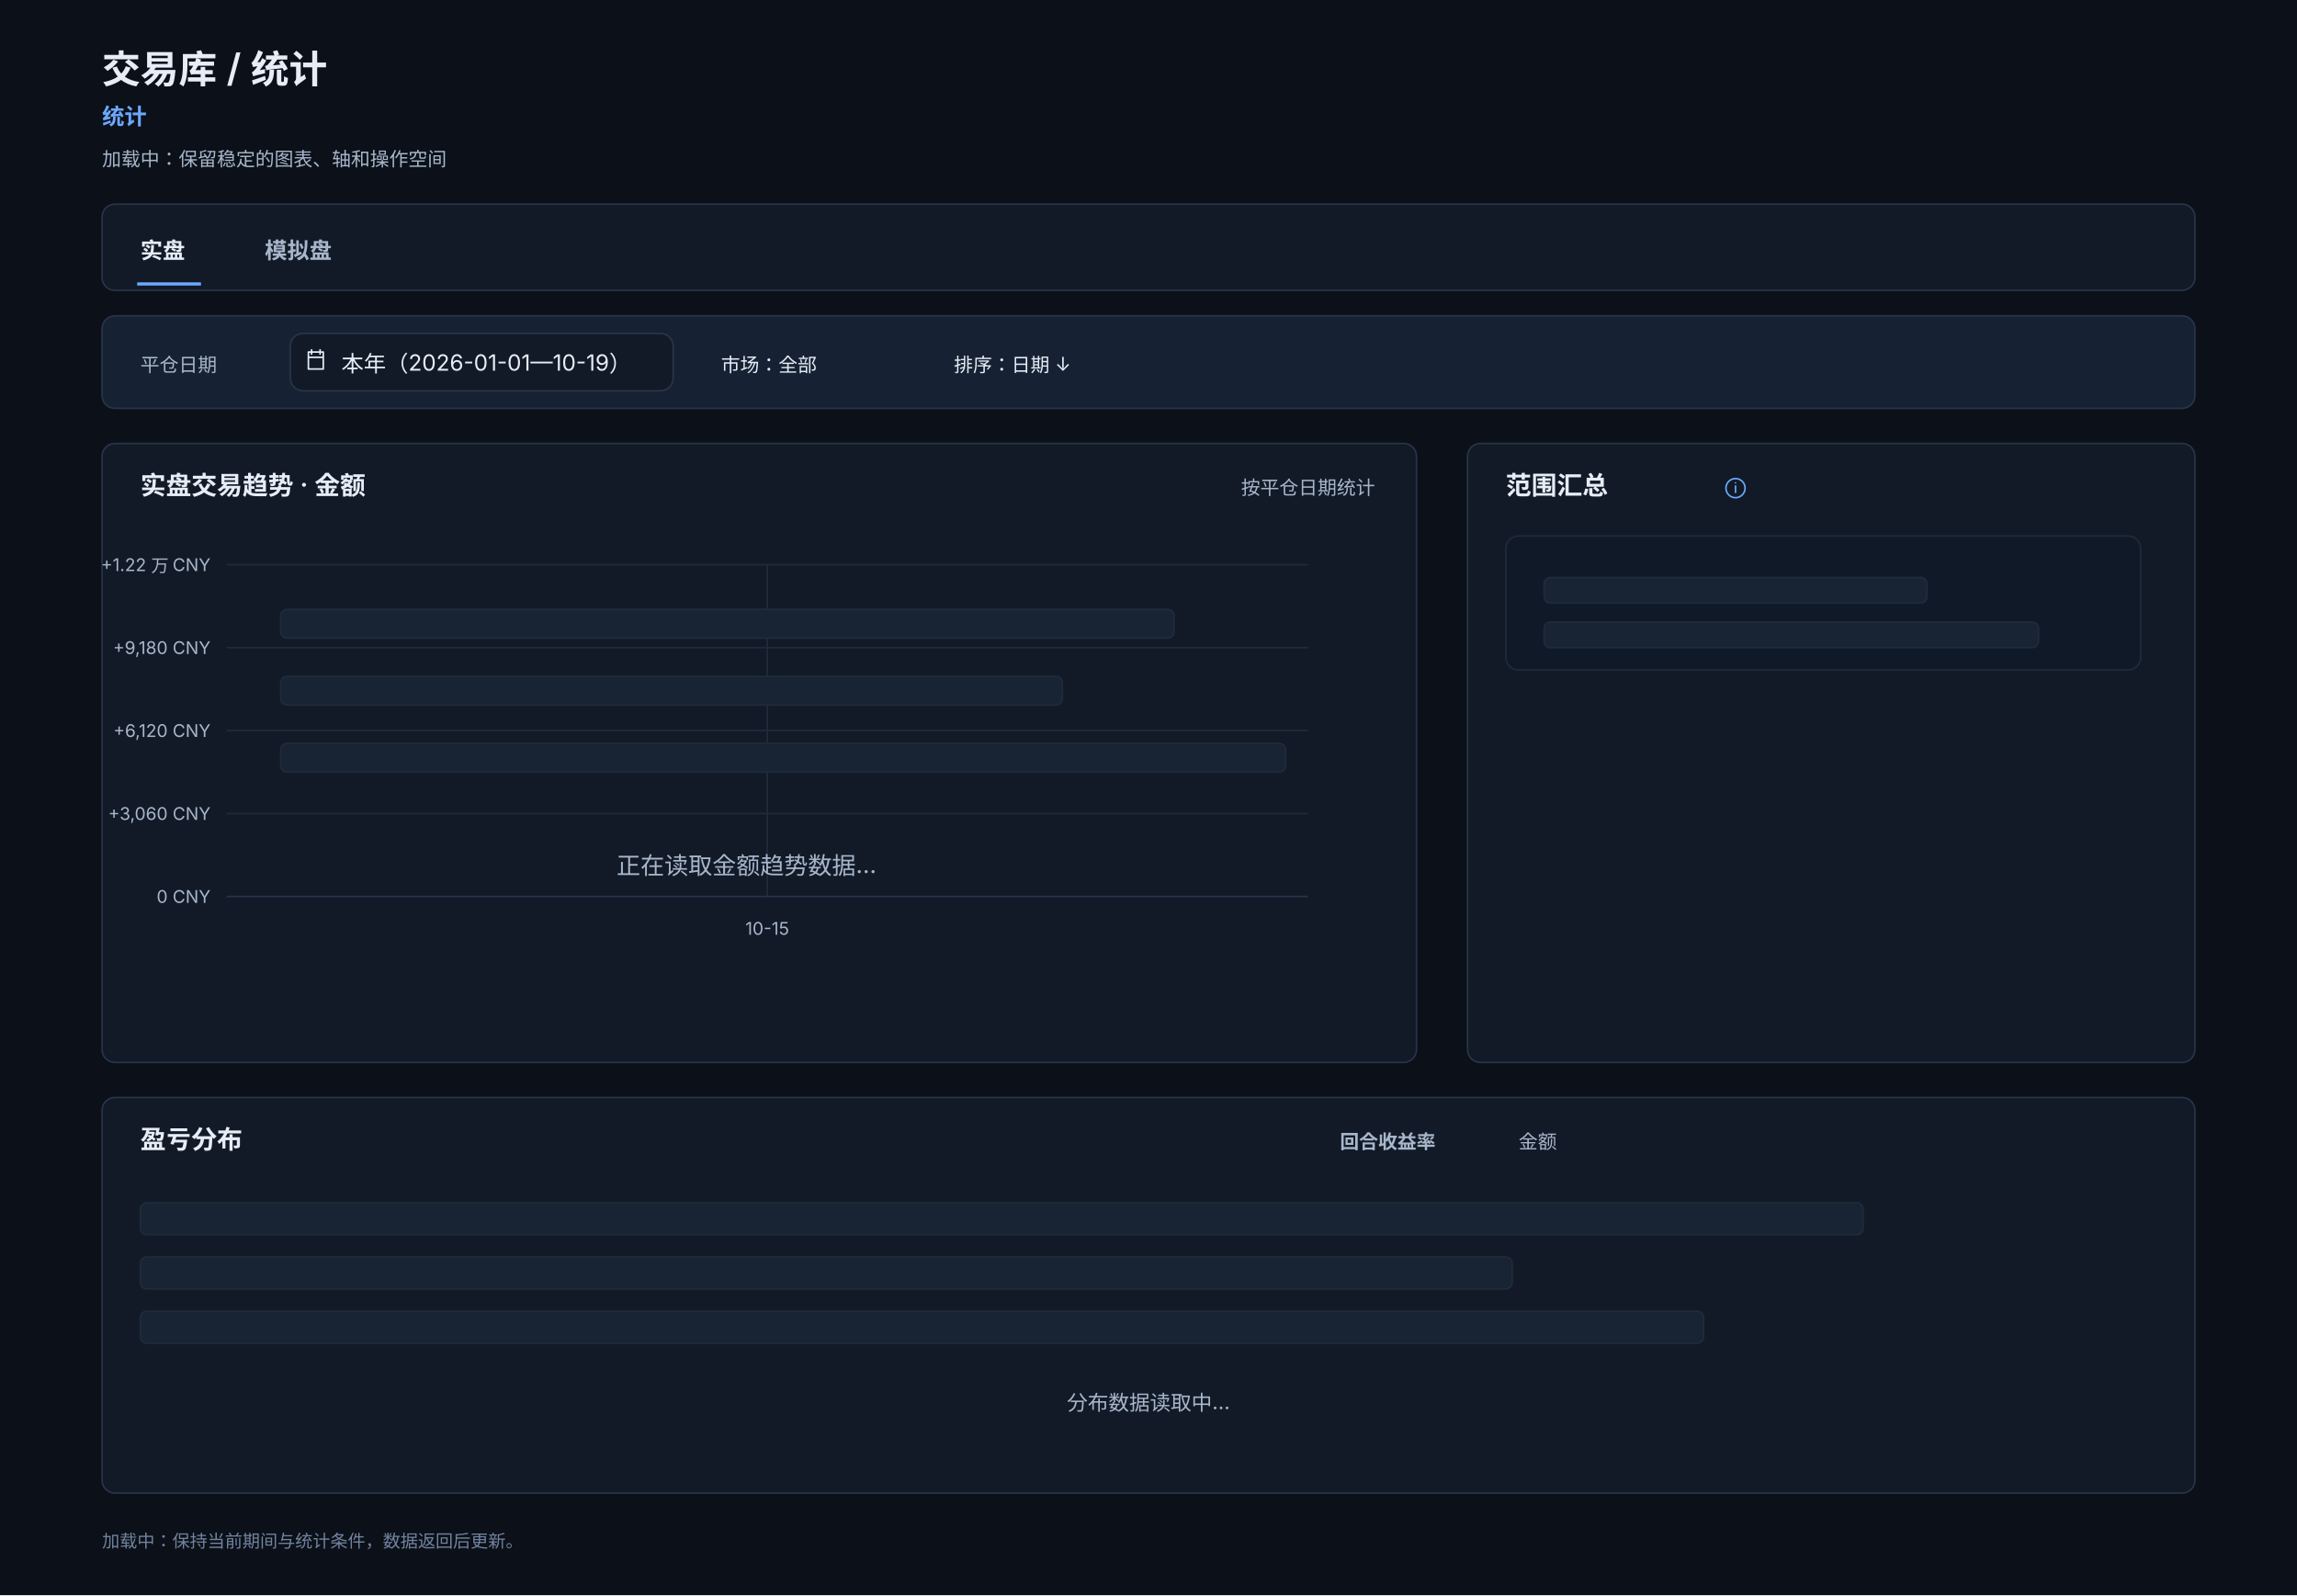
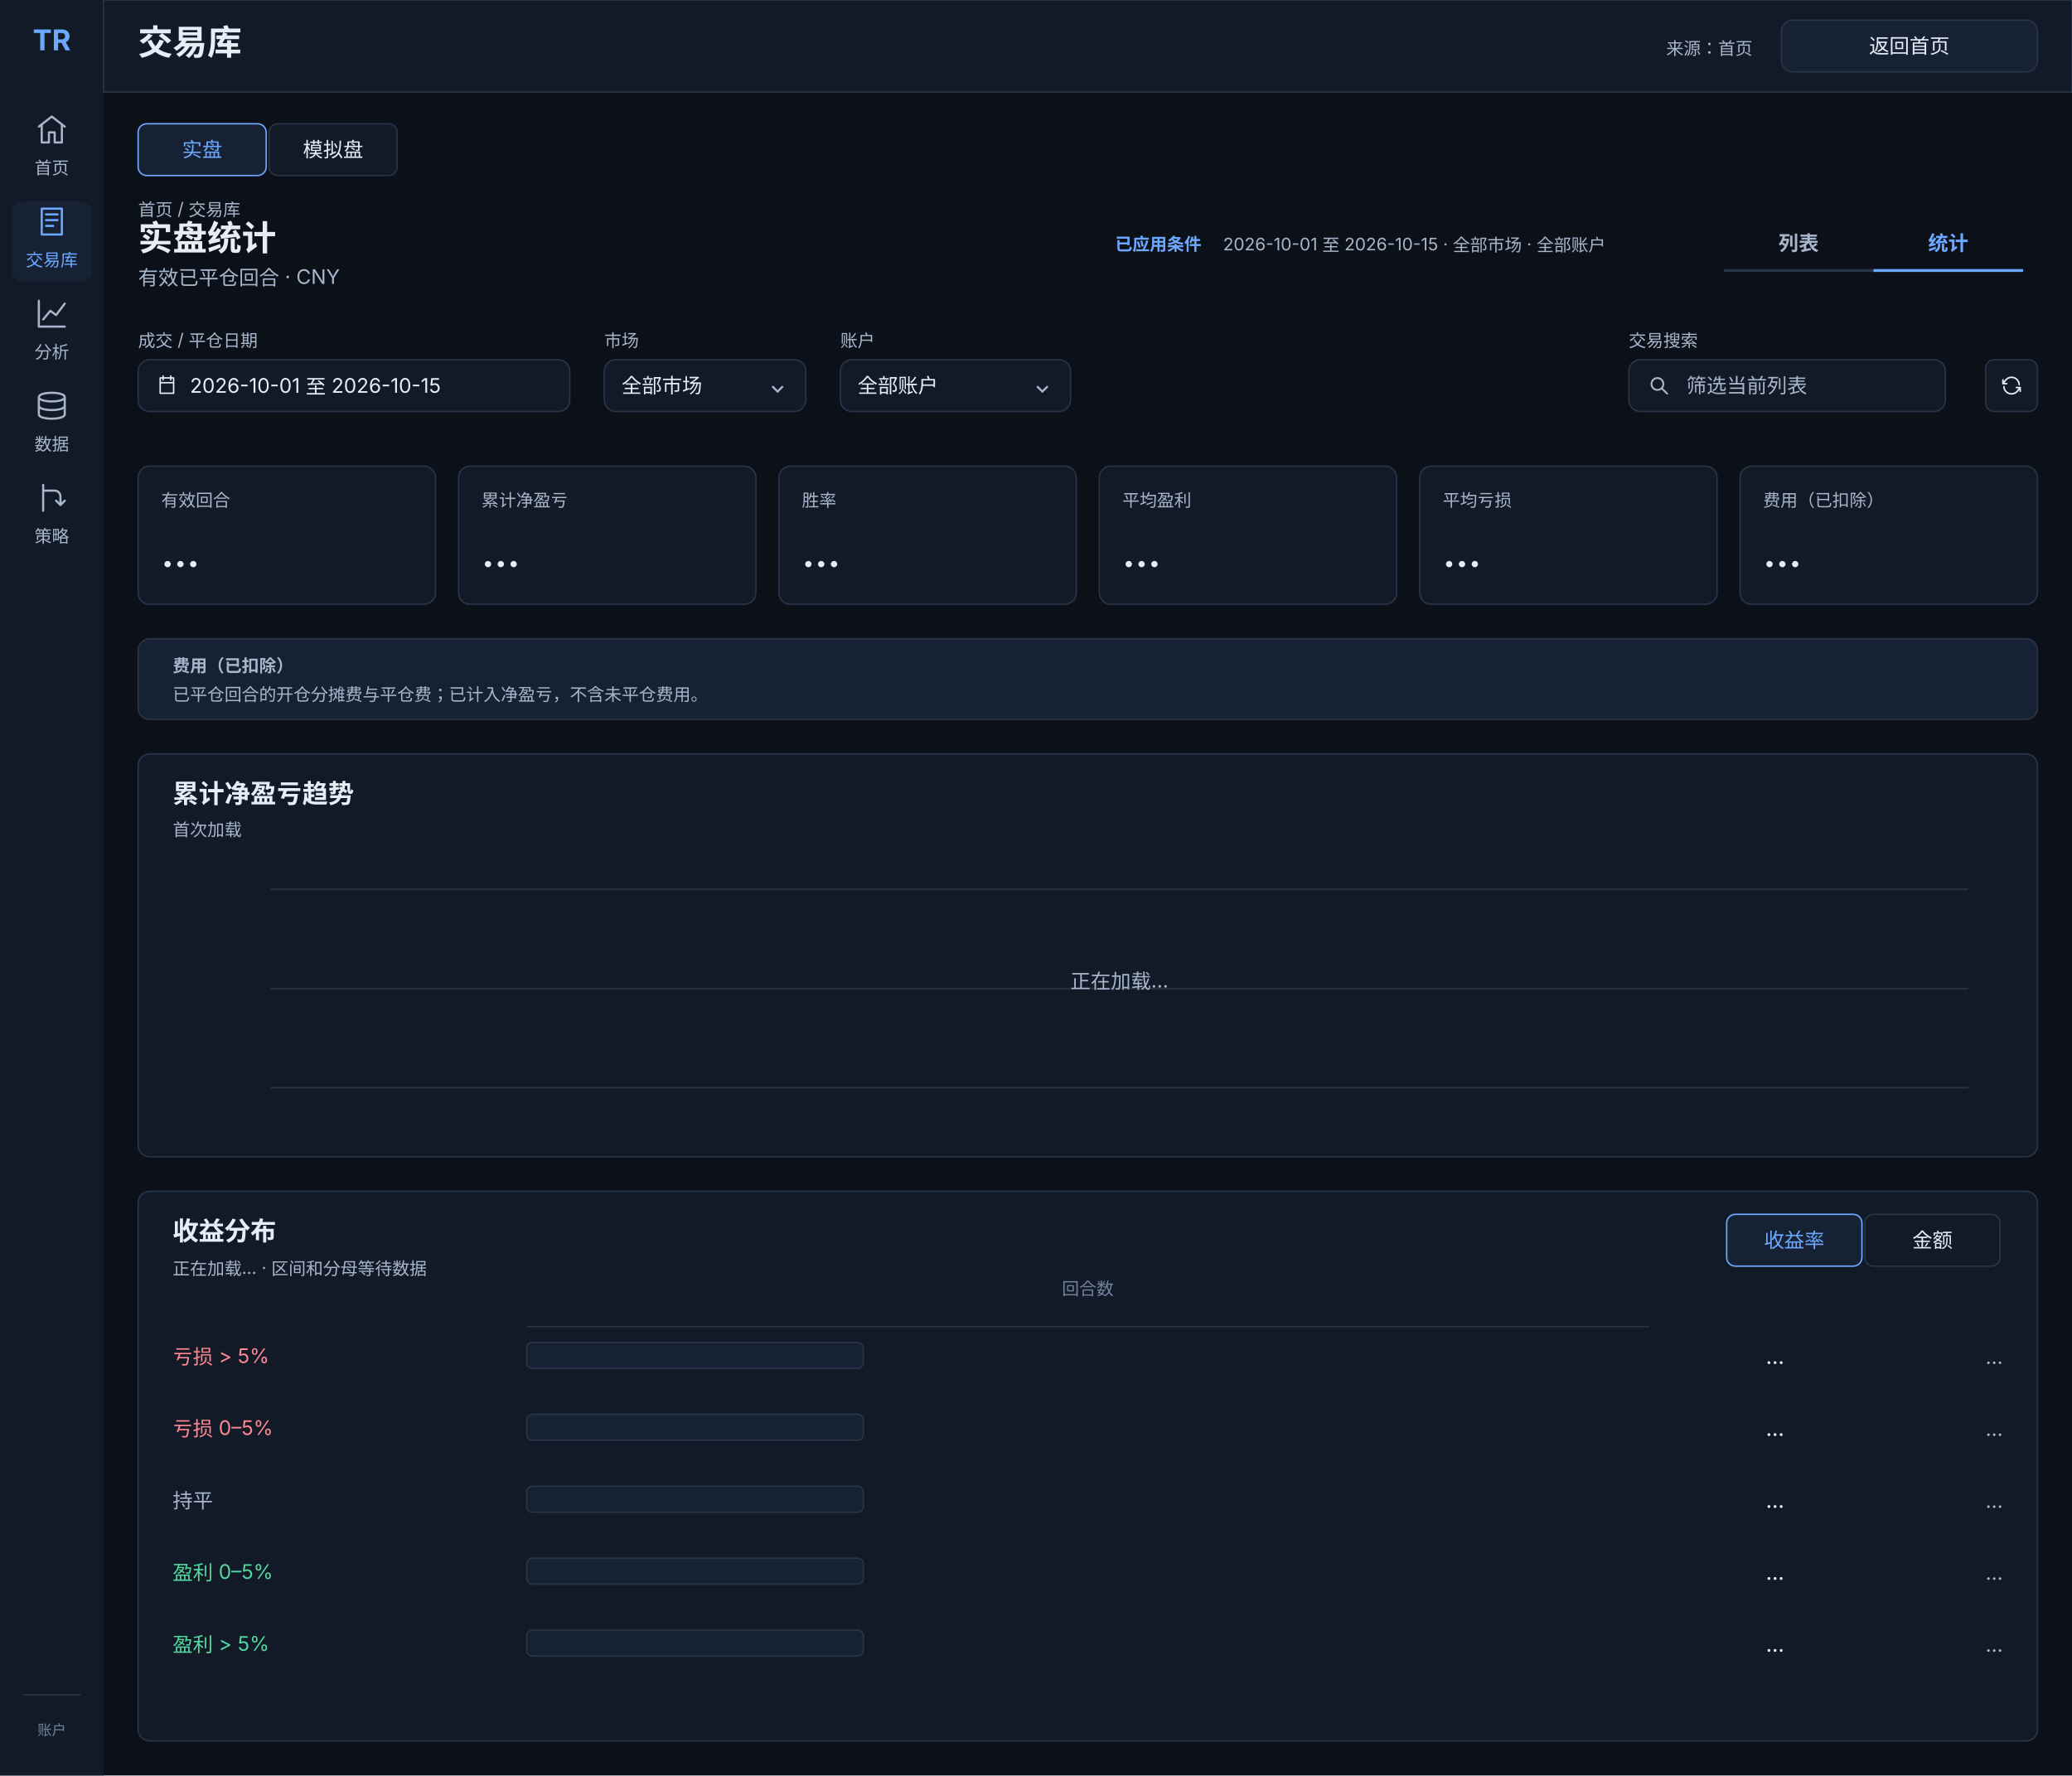
- <svg xmlns="http://www.w3.org/2000/svg" width="1440" height="1000" viewBox="0 0 1440 1000" role="img" aria-label="05-loading.svg">
+ <svg xmlns="http://www.w3.org/2000/svg" width="1440" height="1234" viewBox="0 0 1440 1234" role="img" aria-label="实盘统计">
  <style>text{font-family:-apple-system,BlinkMacSystemFont,'Segoe UI',sans-serif;font-variant-numeric:tabular-nums}</style>
-   <rect width="1440" height="1000" fill="#0B1019" />
-   <text x="64" y="52" font-size="24" fill="#E6EDF7" font-weight="600" text-anchor="start">交易库 / 统计</text>
-   <text x="64" y="78" font-size="14" fill="#6CA8FF" font-weight="600" text-anchor="start">统计</text>
-   <text x="64" y="104" font-size="12" fill="#A8B6CB" font-weight="400" text-anchor="start">加载中：保留稳定的图表、轴和操作空间</text>
-   <rect x="64" y="128" width="1312" height="54" rx="8" fill="#111A26" stroke="#283448" />
-   <text x="88" y="162" font-size="14" fill="#E6EDF7" font-weight="600" text-anchor="start">实盘</text>
-   <text x="166" y="162" font-size="14" fill="#A8B6CB" font-weight="600" text-anchor="start">模拟盘</text>
-   <path d="M86 178 L126 178" fill="none" stroke="#6CA8FF" stroke-width="2" />
-   <rect x="64" y="198" width="1312" height="58" rx="8" fill="#162233" stroke="#283448" />
-   <text x="88" y="233" font-size="12" fill="#A8B6CB" font-weight="400" text-anchor="start">平仓日期</text>
-   <rect x="182" y="209" width="240" height="36" rx="8" fill="#111A26" stroke="#283448" />
-   <svg x="190" y="218" width="16" height="16" viewBox="0 0 24 24">
+   <rect width="1440" height="1234" fill="#0B1019" />
+   <rect x="0" y="0" width="72" height="1234" fill="#111A26" />
+   <text x="36" y="35" font-size="20" fill="#6CA8FF" font-weight="700" text-anchor="middle">TR</text>
+   <svg x="24" y="78" width="24" height="24" viewBox="0 0 24 24" aria-hidden="true">
+     <path d="M3 10L12 3l9 7M5 9v12h5v-7h4v7h5V9" fill="none" stroke="#A8B6CB" stroke-width="1.5" stroke-linecap="round" stroke-linejoin="round" />
+   </svg>
+   <text x="36" y="121" font-size="12" fill="#A8B6CB" font-weight="400" text-anchor="middle">首页</text>
+   <rect x="8" y="140" width="56" height="56" rx="8" fill="#162233" />
+   <svg x="24" y="142" width="24" height="24" viewBox="0 0 24 24" aria-hidden="true">
+     <path d="M5 3h14v18H5zM8 7h8M8 11h8M8 15h5" fill="none" stroke="#6CA8FF" stroke-width="1.5" stroke-linecap="round" stroke-linejoin="round" />
+   </svg>
+   <text x="36" y="185" font-size="12" fill="#6CA8FF" font-weight="400" text-anchor="middle">交易库</text>
+   <svg x="24" y="206" width="24" height="24" viewBox="0 0 24 24" aria-hidden="true">
+     <path d="M3 3v18h18M6 16l5-6 4 3 6-8" fill="none" stroke="#A8B6CB" stroke-width="1.5" stroke-linecap="round" stroke-linejoin="round" />
+   </svg>
+   <text x="36" y="249" font-size="12" fill="#A8B6CB" font-weight="400" text-anchor="middle">分析</text>
+   <svg x="24" y="270" width="24" height="24" viewBox="0 0 24 24" aria-hidden="true">
+     <path d="M3 6c0-4 18-4 18 0v12c0 4-18 4-18 0zM3 6c0 4 18 4 18 0M3 12c0 4 18 4 18 0" fill="none" stroke="#A8B6CB" stroke-width="1.5" stroke-linecap="round" stroke-linejoin="round" />
+   </svg>
+   <text x="36" y="313" font-size="12" fill="#A8B6CB" font-weight="400" text-anchor="middle">数据</text>
+   <svg x="24" y="334" width="24" height="24" viewBox="0 0 24 24" aria-hidden="true">
+     <path d="M6 3v18M6 7h8a4 4 0 0 1 4 4v6M15 14l3 3 3-3" fill="none" stroke="#A8B6CB" stroke-width="1.5" stroke-linecap="round" stroke-linejoin="round" />
+   </svg>
+   <text x="36" y="377" font-size="12" fill="#A8B6CB" font-weight="400" text-anchor="middle">策略</text>
+   <line x1="16" y1="1178" x2="56" y2="1178" stroke="#283448" stroke-width="1" />
+   <text x="36" y="1206" font-size="10" fill="#71829B" font-weight="500" text-anchor="middle">账户</text>
+   <rect x="72" y="0" width="1368" height="64" fill="#111A26" stroke="#283448" />
+   <text x="96" y="38" font-size="24" fill="#E6EDF7" font-weight="600" text-anchor="start">交易库</text>
+   <text x="1218" y="38" font-size="12" fill="#A8B6CB" font-weight="400" text-anchor="end">来源：首页</text>
+   <rect x="1238" y="14" width="178" height="36" rx="8" fill="#162233" stroke="#283448" />
+   <text x="1327" y="37" font-size="14" fill="#E6EDF7" font-weight="500" text-anchor="middle">返回首页</text>
+   <rect x="96" y="86" width="89" height="36" rx="6" fill="#162233" stroke="#6CA8FF" />
+   <text x="140.5" y="109" font-size="14" fill="#6CA8FF" font-weight="500" text-anchor="middle">实盘</text>
+   <rect x="187" y="86" width="89" height="36" rx="6" fill="#111A26" stroke="#283448" />
+   <text x="231.5" y="109" font-size="14" fill="#E6EDF7" font-weight="500" text-anchor="middle">模拟盘</text>
+   <text x="96" y="150" font-size="12" fill="#A8B6CB" font-weight="400" text-anchor="start">首页 / 交易库</text>
+   <text x="96" y="174" font-size="24" fill="#E6EDF7" font-weight="600" text-anchor="start">实盘统计</text>
+   <text x="96" y="198" font-size="14" fill="#A8B6CB" font-weight="400" text-anchor="start">有效已平仓回合 · CNY</text>
+   <text x="775" y="174" font-size="12" fill="#6CA8FF" font-weight="600" text-anchor="start">已应用条件</text>
+   <text x="850" y="174" font-size="12" fill="#A8B6CB" font-weight="400" text-anchor="start">2026-10-01 至 2026-10-15 · 全部市场 · 全部账户</text>
+   <text x="1250" y="174" font-size="14" fill="#A8B6CB" font-weight="600" text-anchor="middle">列表</text>
+   <text x="1354" y="174" font-size="14" fill="#6CA8FF" font-weight="600" text-anchor="middle">统计</text>
+   <line x1="1198" y1="188" x2="1302" y2="188" stroke="#283448" stroke-width="2" />
+   <line x1="1302" y1="188" x2="1406" y2="188" stroke="#6CA8FF" stroke-width="2" />
+   <text x="96" y="241" font-size="12" fill="#A8B6CB" font-weight="400" text-anchor="start">成交 / 平仓日期</text>
+   <rect x="96" y="250" width="300" height="36" rx="8" fill="#111A26" stroke="#283448" />
+   <svg x="108" y="260" width="16" height="16" viewBox="0 0 24 24" aria-hidden="true">
    <path d="M5 4h14v16H5zM8 2v4M16 2v4M5 9h14" fill="none" stroke="#E6EDF7" stroke-width="1.5" stroke-linecap="round" stroke-linejoin="round" />
  </svg>
-   <text x="214" y="233" font-size="14" fill="#E6EDF7" font-weight="400" text-anchor="start">本年（2026-01-01—10-19）</text>
-   <text x="452" y="233" font-size="12" fill="#E6EDF7" font-weight="400" text-anchor="start">市场：全部</text>
-   <text x="598" y="233" font-size="12" fill="#E6EDF7" font-weight="400" text-anchor="start">排序：日期 ↓</text>
-   <rect x="64" y="278" width="824" height="388" rx="8" fill="#111A26" stroke="#283448" />
-   <text x="88" y="310" font-size="16" fill="#E6EDF7" font-weight="600" text-anchor="start">实盘交易趋势 · 金额</text>
-   <text x="862" y="310" font-size="12" fill="#A8B6CB" font-weight="400" text-anchor="end">按平仓日期统计</text>
-   <path d="M142 354 L820 354" fill="none" stroke="#202B3A" stroke-width="1" />
-   <text x="132" y="358" font-size="11" fill="#A8B6CB" font-weight="400" text-anchor="end">+1.22 万 CNY</text>
-   <path d="M142 406 L820 406" fill="none" stroke="#202B3A" stroke-width="1" />
-   <text x="132" y="410" font-size="11" fill="#A8B6CB" font-weight="400" text-anchor="end">+9,180 CNY</text>
-   <path d="M142 458 L820 458" fill="none" stroke="#202B3A" stroke-width="1" />
-   <text x="132" y="462" font-size="11" fill="#A8B6CB" font-weight="400" text-anchor="end">+6,120 CNY</text>
-   <path d="M142 510 L820 510" fill="none" stroke="#202B3A" stroke-width="1" />
-   <text x="132" y="514" font-size="11" fill="#A8B6CB" font-weight="400" text-anchor="end">+3,060 CNY</text>
-   <path d="M142 562 L820 562" fill="none" stroke="#283448" stroke-width="1" />
-   <text x="132" y="566" font-size="11" fill="#A8B6CB" font-weight="400" text-anchor="end">0 CNY</text>
-   <path d="M481 354 L481 562" fill="none" stroke="#202B3A" stroke-width="1" />
-   <text x="481" y="586" font-size="11" fill="#A8B6CB" font-weight="400" text-anchor="middle">10-15</text>
-   <rect x="176" y="382" width="560" height="18" rx="4" fill="#182333" stroke="#202B3A" />
-   <rect x="176" y="424" width="490" height="18" rx="4" fill="#182333" stroke="#202B3A" />
-   <rect x="176" y="466" width="630" height="18" rx="4" fill="#182333" stroke="#202B3A" />
-   <text x="468" y="548" font-size="15" fill="#A8B6CB" font-weight="400" text-anchor="middle">正在读取金额趋势数据…</text>
-   <rect x="920" y="278" width="456" height="388" rx="8" fill="#111A26" stroke="#283448" />
-   <text x="944" y="310" font-size="16" fill="#E6EDF7" font-weight="600" text-anchor="start">范围汇总</text>
-   <g role="img" aria-label="加载说明：趋势按平仓日期、分布按当前范围有效回合计算；加载期间保留当前期间、条件和图表空间。" data-control="stats-scope-info" data-icon="info">
-     <svg x="1080" y="298" width="16" height="16" viewBox="0 0 24 24" aria-hidden="true">
-       <circle cx="12" cy="12" r="9" fill="none" stroke="#6CA8FF" stroke-width="1.5" />
-       <path d="M12 10v6M12 7h.01" fill="none" stroke="#6CA8FF" stroke-width="1.5" stroke-linecap="round" stroke-linejoin="round" />
-     </svg>
-   </g>
-   <rect x="944" y="336" width="398" height="84" rx="8" fill="#0F1928" stroke="#202B3A" />
-   <rect x="968" y="362" width="240" height="16" rx="4" fill="#182333" stroke="#202B3A" />
-   <rect x="968" y="390" width="310" height="16" rx="4" fill="#182333" stroke="#202B3A" />
-   <rect x="64" y="688" width="1312" height="248" rx="8" fill="#111A26" stroke="#283448" />
-   <text x="88" y="720" font-size="16" fill="#E6EDF7" font-weight="600" text-anchor="start">盈亏分布</text>
-   <text x="840" y="720" font-size="12" fill="#A8B6CB" font-weight="600" text-anchor="start">回合收益率</text>
-   <text x="952" y="720" font-size="12" fill="#A8B6CB" font-weight="400" text-anchor="start">金额</text>
-   <rect x="88" y="754" width="1080" height="20" rx="4" fill="#182333" stroke="#202B3A" />
-   <rect x="88" y="788" width="860" height="20" rx="4" fill="#182333" stroke="#202B3A" />
-   <rect x="88" y="822" width="980" height="20" rx="4" fill="#182333" stroke="#202B3A" />
-   <text x="720" y="884" font-size="13" fill="#A8B6CB" font-weight="400" text-anchor="middle">分布数据读取中…</text>
-   <text x="64" y="970" font-size="11" fill="#71839E" font-weight="400" text-anchor="start">加载中：保持当前期间与统计条件，数据返回后更新。</text>
+   <text x="132" y="273" font-size="14" fill="#E6EDF7" font-weight="400" text-anchor="start">2026-10-01 至 2026-10-15</text>
+   <text x="420" y="241" font-size="12" fill="#A8B6CB" font-weight="400" text-anchor="start">市场</text>
+   <rect x="420" y="250" width="140" height="36" rx="8" fill="#111A26" stroke="#283448" />
+   <text x="432" y="273" font-size="14" fill="#E6EDF7" font-weight="400" text-anchor="start">全部市场</text>
+   <text x="546" y="273" font-size="14" fill="#A8B6CB" font-weight="600" text-anchor="end">⌄</text>
+   <text x="584" y="241" font-size="12" fill="#A8B6CB" font-weight="400" text-anchor="start">账户</text>
+   <rect x="584" y="250" width="160" height="36" rx="8" fill="#111A26" stroke="#283448" />
+   <text x="596" y="273" font-size="14" fill="#E6EDF7" font-weight="400" text-anchor="start">全部账户</text>
+   <text x="730" y="273" font-size="14" fill="#A8B6CB" font-weight="600" text-anchor="end">⌄</text>
+   <text x="1132" y="241" font-size="12" fill="#A8B6CB" font-weight="400" text-anchor="start">交易搜索</text>
+   <rect x="1132" y="250" width="220" height="36" rx="8" fill="#111A26" stroke="#283448" />
+   <svg x="1144" y="259" width="18" height="18" viewBox="0 0 24 24" aria-hidden="true">
+     <circle cx="10.5" cy="10.5" r="5.5" fill="none" stroke="#A8B6CB" stroke-width="1.7" />
+     <path d="m15 15 4.5 4.5" fill="none" stroke="#A8B6CB" stroke-width="1.7" stroke-linecap="round" />
+   </svg>
+   <text x="1172" y="273" font-size="14" fill="#A8B6CB" font-weight="400" text-anchor="start">筛选当前列表</text>
+   <rect x="1380" y="250" width="36" height="36" rx="6" fill="#111A26" stroke="#283448" />
+   <text x="1398" y="273" font-size="14" fill="#E6EDF7" font-weight="500" text-anchor="middle" />
+   <svg x="1390" y="260" width="16" height="16" viewBox="0 0 24 24" aria-hidden="true">
+     <path d="M20 11a8 8 0 0 0-14.7-4L3 10m0-4v4h4M4 13a8 8 0 0 0 14.7 4L21 14m0 4v-4h-4" fill="none" stroke="#E6EDF7" stroke-width="1.6" stroke-linecap="round" stroke-linejoin="round" />
+   </svg>
+   <rect x="96" y="324" width="206.667" height="96" rx="8" fill="#111A26" stroke="#283448" />
+   <text x="112" y="352" font-size="12" fill="#A8B6CB" font-weight="400" text-anchor="start">有效回合</text>
+   <text x="112" y="394" font-size="28" fill="#E6EDF7" font-weight="600" text-anchor="start">…</text>
+   <rect x="318.667" y="324" width="206.667" height="96" rx="8" fill="#111A26" stroke="#283448" />
+   <text x="334.667" y="352" font-size="12" fill="#A8B6CB" font-weight="400" text-anchor="start">累计净盈亏</text>
+   <text x="334.667" y="394" font-size="28" fill="#E6EDF7" font-weight="600" text-anchor="start">…</text>
+   <rect x="541.333" y="324" width="206.667" height="96" rx="8" fill="#111A26" stroke="#283448" />
+   <text x="557.333" y="352" font-size="12" fill="#A8B6CB" font-weight="400" text-anchor="start">胜率</text>
+   <text x="557.333" y="394" font-size="28" fill="#E6EDF7" font-weight="600" text-anchor="start">…</text>
+   <rect x="764" y="324" width="206.667" height="96" rx="8" fill="#111A26" stroke="#283448" />
+   <text x="780" y="352" font-size="12" fill="#A8B6CB" font-weight="400" text-anchor="start">平均盈利</text>
+   <text x="780" y="394" font-size="28" fill="#E6EDF7" font-weight="600" text-anchor="start">…</text>
+   <rect x="986.667" y="324" width="206.667" height="96" rx="8" fill="#111A26" stroke="#283448" />
+   <text x="1002.67" y="352" font-size="12" fill="#A8B6CB" font-weight="400" text-anchor="start">平均亏损</text>
+   <text x="1002.67" y="394" font-size="28" fill="#E6EDF7" font-weight="600" text-anchor="start">…</text>
+   <rect x="1209.33" y="324" width="206.667" height="96" rx="8" fill="#111A26" stroke="#283448" />
+   <text x="1225.33" y="352" font-size="12" fill="#A8B6CB" font-weight="400" text-anchor="start">费用（已扣除）</text>
+   <text x="1225.33" y="394" font-size="28" fill="#E6EDF7" font-weight="600" text-anchor="start">…</text>
+   <rect x="96" y="444" width="1320" height="56" rx="8" fill="#162233" stroke="#283448" />
+   <text x="120" y="467" font-size="12" fill="#A8B6CB" font-weight="600" text-anchor="start">费用（已扣除）</text>
+   <text x="120" y="487" font-size="12" fill="#A8B6CB" font-weight="400" text-anchor="start">已平仓回合的开仓分摊费与平仓费；已计入净盈亏，不含未平仓费用。</text>
+   <rect x="96" y="524" width="1320" height="280" rx="8" fill="#111A26" stroke="#283448" />
+   <text x="120" y="558" font-size="18" fill="#E6EDF7" font-weight="600" text-anchor="start">累计净盈亏趋势</text>
+   <text x="120" y="581" font-size="12" fill="#A8B6CB" font-weight="400" text-anchor="start">首次加载</text>
+   <line x1="188" y1="618" x2="1368" y2="618" stroke="#283448" stroke-width="1" />
+   <line x1="188" y1="687" x2="1368" y2="687" stroke="#283448" stroke-width="1" />
+   <line x1="188" y1="756" x2="1368" y2="756" stroke="#283448" stroke-width="1" />
+   <text x="778" y="687" font-size="14" fill="#A8B6CB" font-weight="400" text-anchor="middle">正在加载…</text>
+   <rect x="96" y="828" width="1320" height="382" rx="8" fill="#111A26" stroke="#283448" />
+   <text x="120" y="862" font-size="18" fill="#E6EDF7" font-weight="600" text-anchor="start">收益分布</text>
+   <text x="120" y="886" font-size="12" fill="#A8B6CB" font-weight="400" text-anchor="start">正在加载… · 区间和分母等待数据</text>
+   <text x="756" y="900" font-size="12" fill="#71829B" font-weight="400" text-anchor="middle">回合数</text>
+   <line x1="366" y1="922" x2="1146" y2="922" stroke="#283448" stroke-width="1" />
+   <text x="120" y="948" font-size="14" fill="#FF8592" font-weight="400" text-anchor="start">亏损 &gt; 5%</text>
+   <rect x="366" y="933" width="0" height="18" rx="4" fill="#FF8592" data-bar="distribution" data-count="0" data-bar-width="0" />
+   <rect x="366" y="933" width="234" height="18" rx="4" fill="#162233" stroke="#283448" />
+   <text x="1240" y="948" font-size="14" fill="#E6EDF7" font-weight="500" text-anchor="end">…</text>
+   <text x="1392" y="948" font-size="14" fill="#A8B6CB" font-weight="400" text-anchor="end">…</text>
+   <text x="120" y="998" font-size="14" fill="#FF8592" font-weight="400" text-anchor="start">亏损 0–5%</text>
+   <rect x="366" y="983" width="0" height="18" rx="4" fill="#FF8592" data-bar="distribution" data-count="0" data-bar-width="0" />
+   <rect x="366" y="983" width="234" height="18" rx="4" fill="#162233" stroke="#283448" />
+   <text x="1240" y="998" font-size="14" fill="#E6EDF7" font-weight="500" text-anchor="end">…</text>
+   <text x="1392" y="998" font-size="14" fill="#A8B6CB" font-weight="400" text-anchor="end">…</text>
+   <text x="120" y="1048" font-size="14" fill="#A8B6CB" font-weight="400" text-anchor="start">持平</text>
+   <rect x="366" y="1033" width="0" height="18" rx="4" fill="#A8B6CB" data-bar="distribution" data-count="0" data-bar-width="0" />
+   <rect x="366" y="1033" width="234" height="18" rx="4" fill="#162233" stroke="#283448" />
+   <text x="1240" y="1048" font-size="14" fill="#E6EDF7" font-weight="500" text-anchor="end">…</text>
+   <text x="1392" y="1048" font-size="14" fill="#A8B6CB" font-weight="400" text-anchor="end">…</text>
+   <text x="120" y="1098" font-size="14" fill="#53D7A0" font-weight="400" text-anchor="start">盈利 0–5%</text>
+   <rect x="366" y="1083" width="0" height="18" rx="4" fill="#53D7A0" data-bar="distribution" data-count="0" data-bar-width="0" />
+   <rect x="366" y="1083" width="234" height="18" rx="4" fill="#162233" stroke="#283448" />
+   <text x="1240" y="1098" font-size="14" fill="#E6EDF7" font-weight="500" text-anchor="end">…</text>
+   <text x="1392" y="1098" font-size="14" fill="#A8B6CB" font-weight="400" text-anchor="end">…</text>
+   <text x="120" y="1148" font-size="14" fill="#53D7A0" font-weight="400" text-anchor="start">盈利 &gt; 5%</text>
+   <rect x="366" y="1133" width="0" height="18" rx="4" fill="#53D7A0" data-bar="distribution" data-count="0" data-bar-width="0" />
+   <rect x="366" y="1133" width="234" height="18" rx="4" fill="#162233" stroke="#283448" />
+   <text x="1240" y="1148" font-size="14" fill="#E6EDF7" font-weight="500" text-anchor="end">…</text>
+   <text x="1392" y="1148" font-size="14" fill="#A8B6CB" font-weight="400" text-anchor="end">…</text>
+   <rect x="1200" y="844" width="94" height="36" rx="6" fill="#162233" stroke="#6CA8FF" />
+   <text x="1247" y="867" font-size="14" fill="#6CA8FF" font-weight="500" text-anchor="middle">收益率</text>
+   <rect x="1296" y="844" width="94" height="36" rx="6" fill="#111A26" stroke="#283448" />
+   <text x="1343" y="867" font-size="14" fill="#E6EDF7" font-weight="500" text-anchor="middle">金额</text>
</svg>
